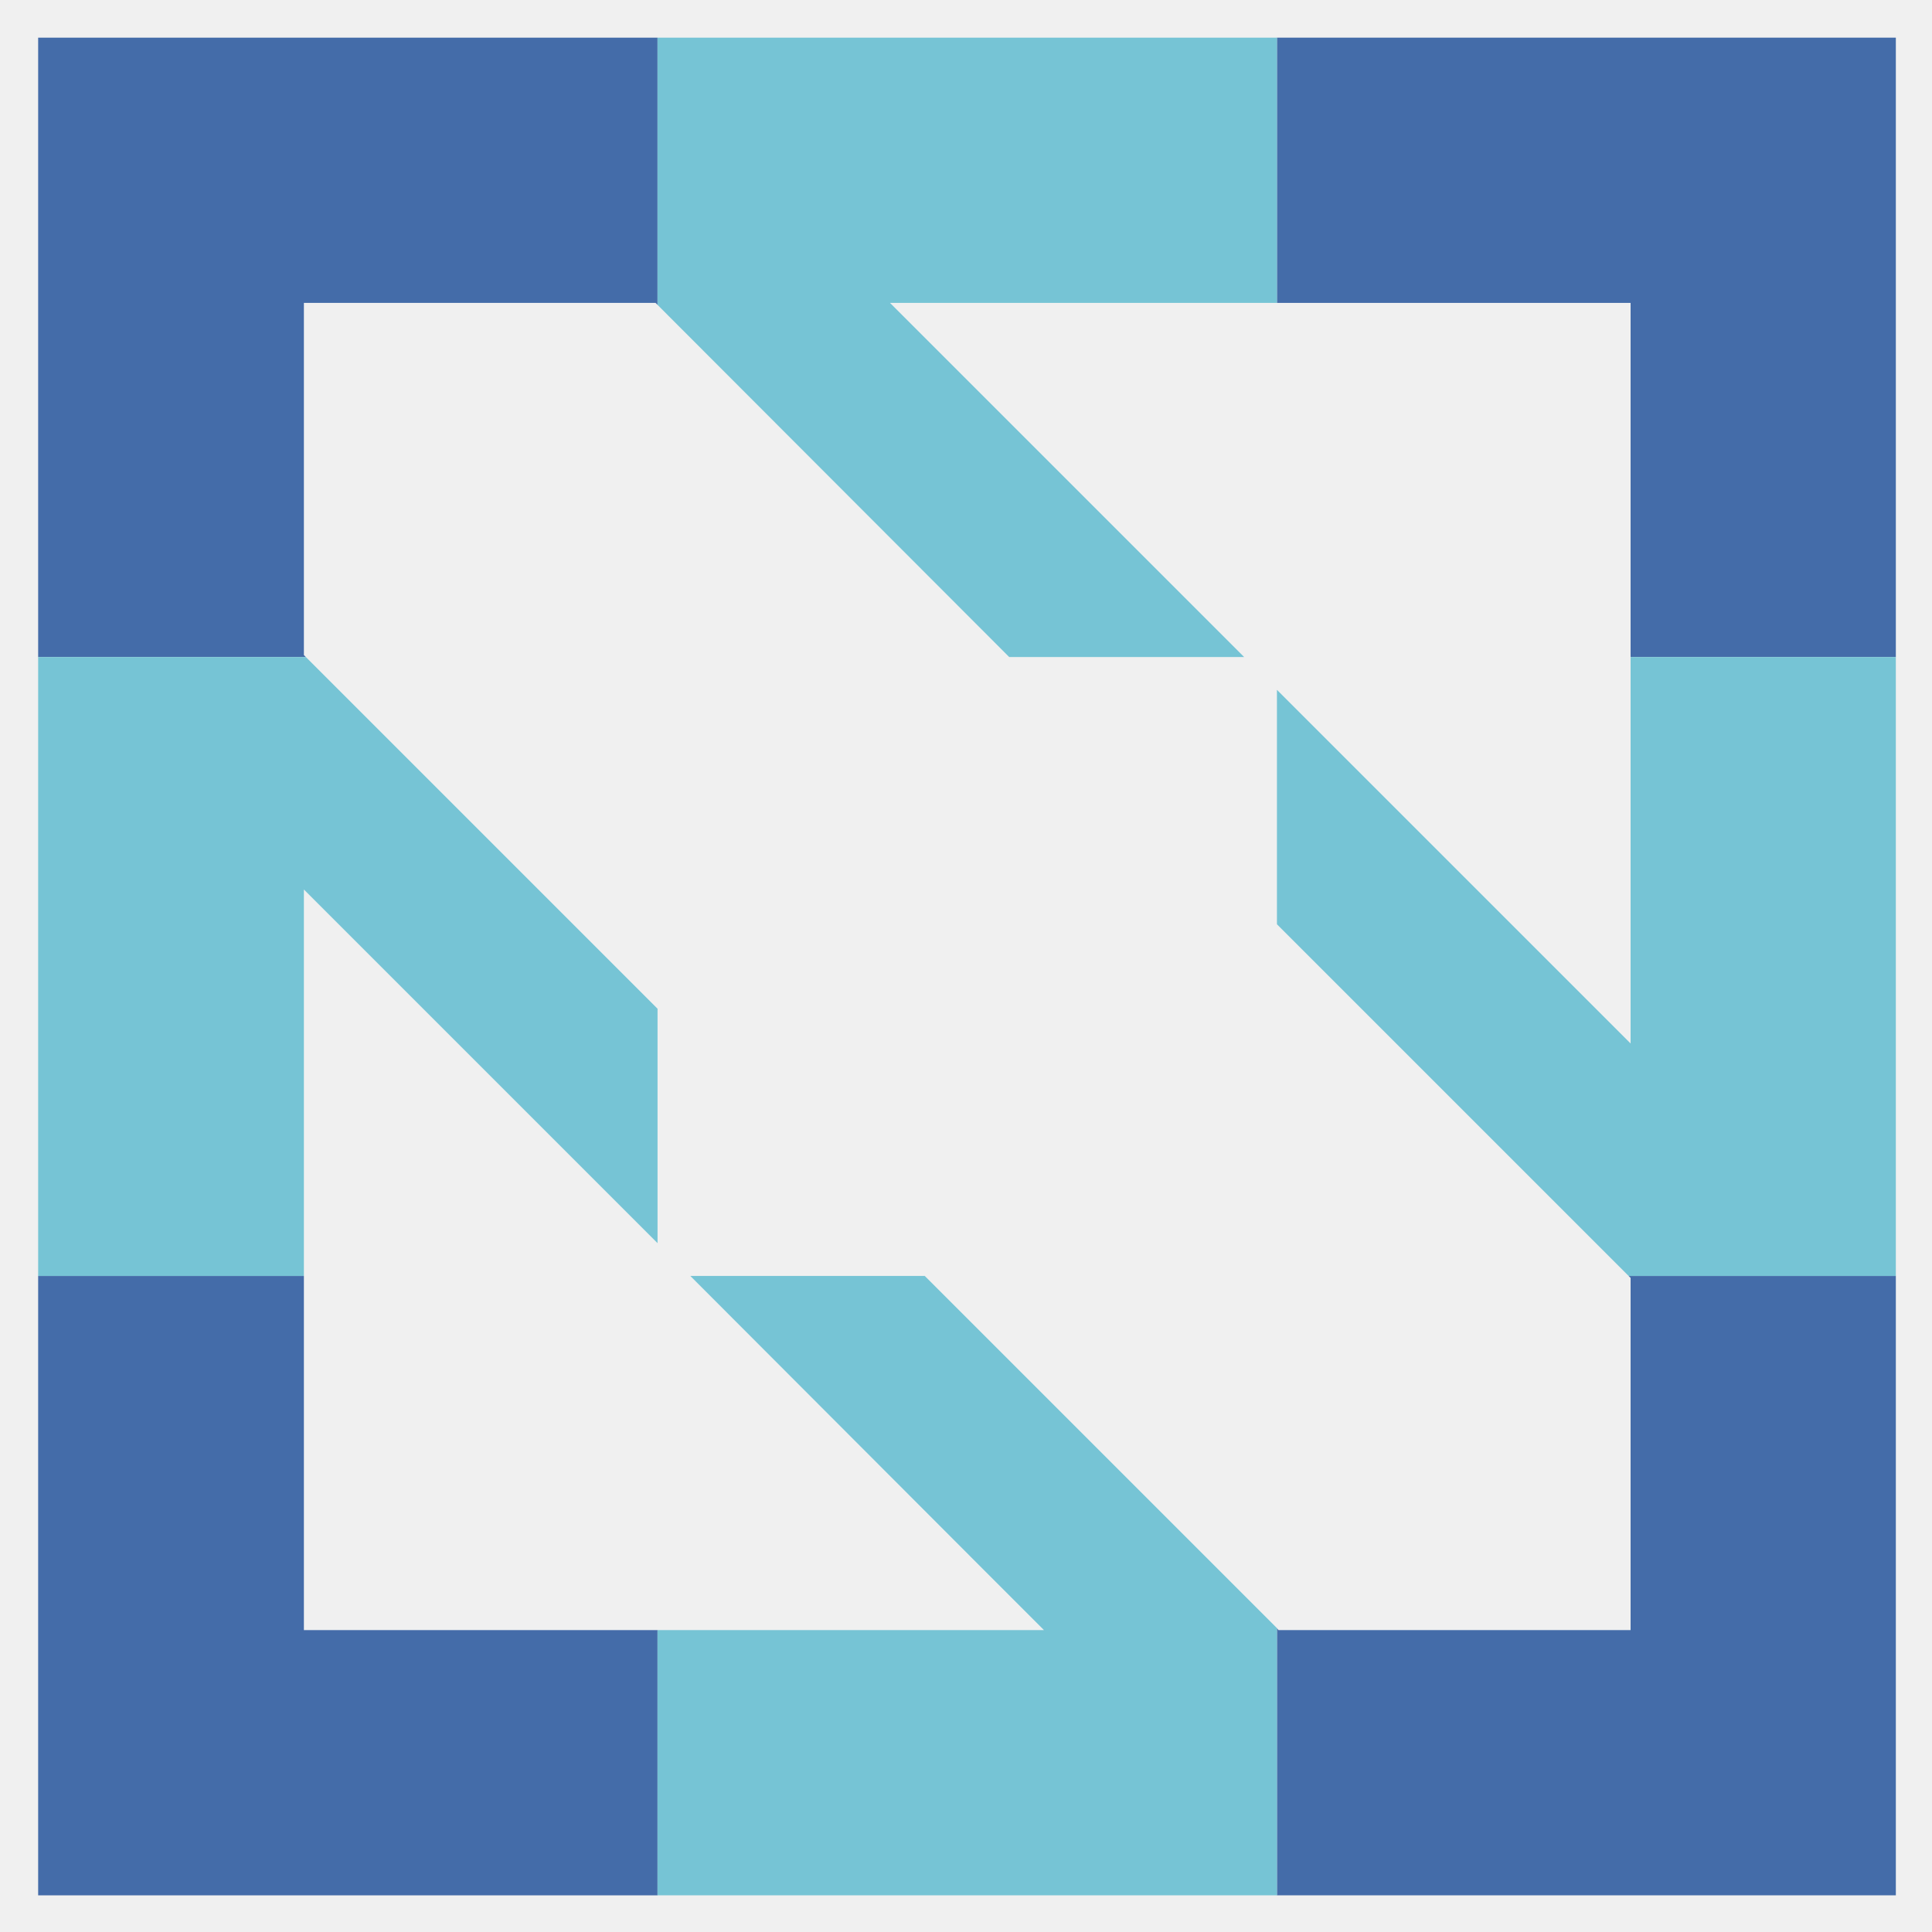
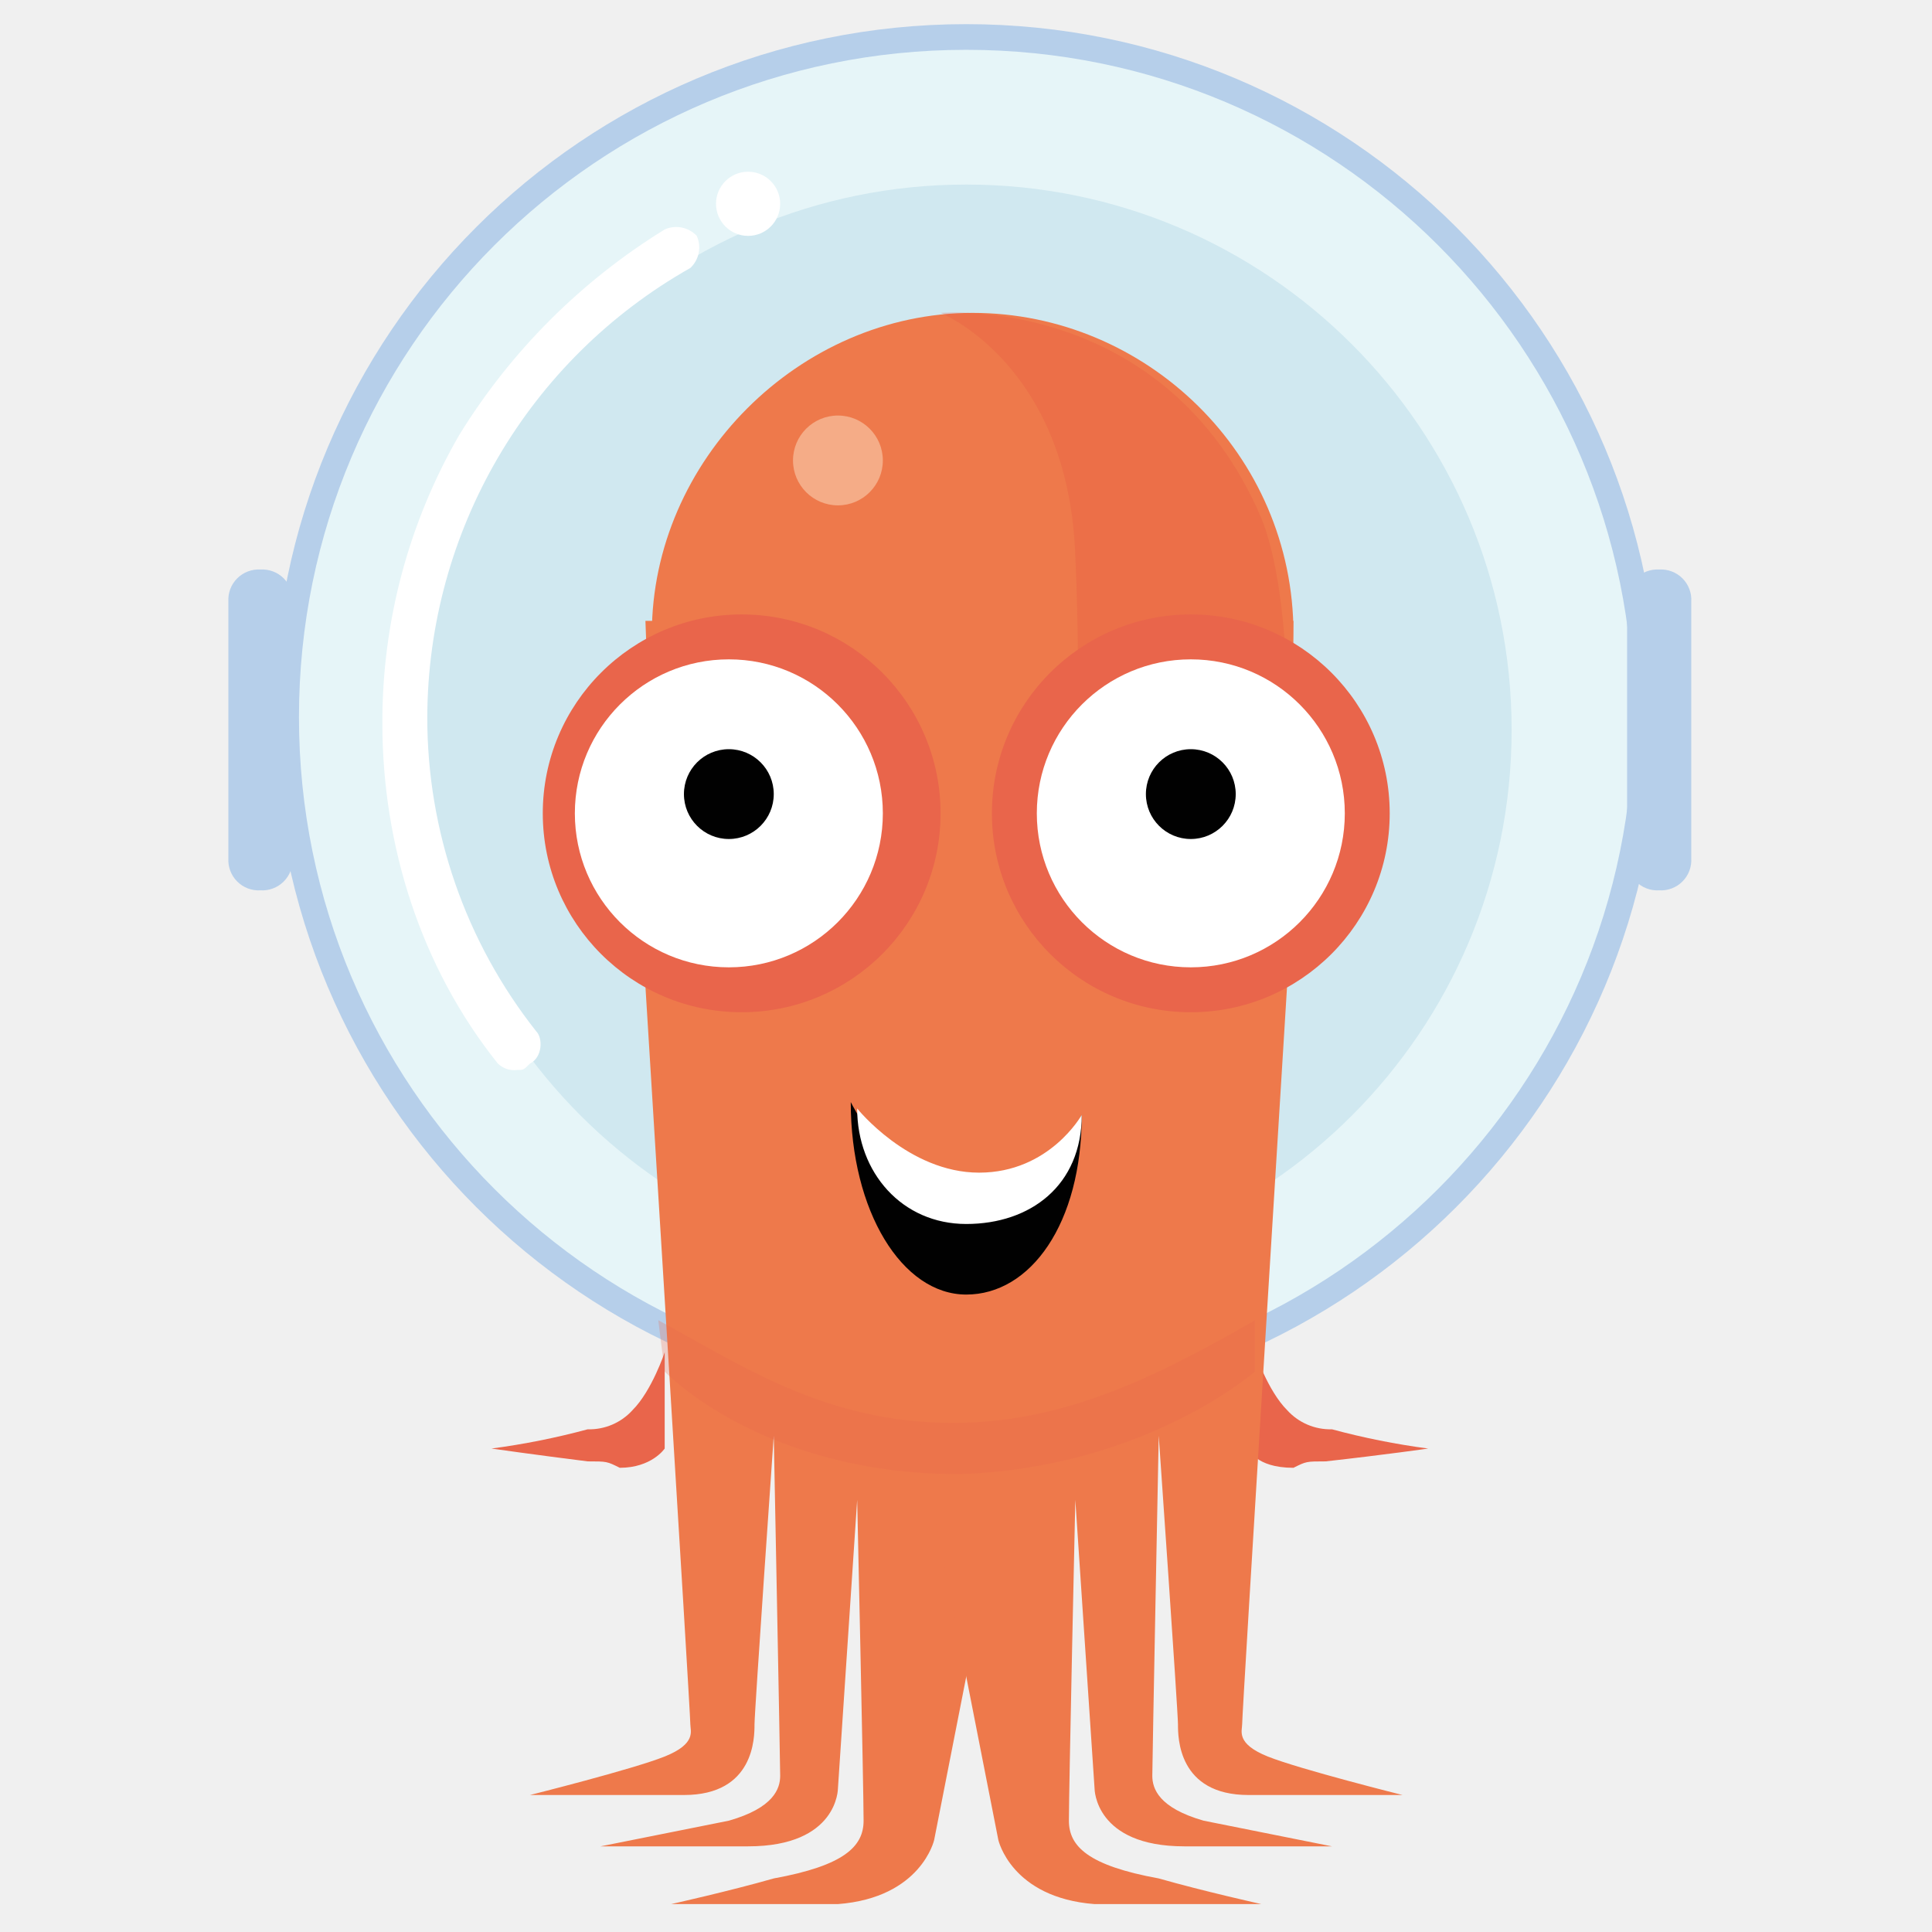
- <svg xmlns="http://www.w3.org/2000/svg" role="img" viewBox="5.52 5.02 388.96 388.96">
-   <style>svg {enable-background:new 0 0 400 400}</style>
-   <style>.st0{fill:#446ca9}.st1{fill:#76c4d5}</style>
-   <g id="XMLID_15_">
-     <g id="XMLID_78_">
-       <path id="XMLID_82_" d="M66.7 261.9H13.2v124.7h124.7v-53.4H66.7z" class="st0" />
-       <path id="XMLID_81_" d="M333.8 262.3v70.9h-70.9l-.3-.4v53.8h124.6V261.9h-53.8z" class="st0" />
-       <path id="XMLID_80_" d="M13.2 137.3h53.9l-.4-.4V66h70.8l.4.4V12.6H13.2z" class="st0" />
-       <path id="XMLID_79_" d="M262.6 12.6V66h71.2v71.3h53.4V12.6z" class="st0" />
+ <svg xmlns="http://www.w3.org/2000/svg" id="Layer_1" data-name="Layer 1" viewBox="0 0 360 360">
+   <defs>
+     <style>.cls-1{fill:none;}.cls-2{fill:#e9654b;}.cls-3{fill:#b6cfea;}.cls-4{fill:#e6f5f8;}.cls-5{fill:#d0e8f0;}.cls-6{fill:#ee794b;}.cls-7{clip-path:url(#clip-path);}.cls-8{opacity:0.22;}.cls-9{fill:#e34e3b;}.cls-10{opacity:0.5;}.cls-11{fill:#fbdfc3;}.cls-12{fill:#010101;}.cls-13{fill:#fff;}.cls-14{opacity:0.25;}</style>
+     <clipPath id="clip-path">
+       <polyline class="cls-1" points="241.019 115.687 233.846 279.479 126.245 279.479 120.267 115.687" />
+     </clipPath>
+   </defs>
+   <path class="cls-2" d="M123.854,251.982s-2.391,7.173-5.978,10.76a10.854,10.854,0,0,1-8.369,3.587A138.606,138.606,0,0,1,91.574,269.915s8.369,1.196,17.933,2.391c3.587,0,3.587,0,5.978,1.196,5.978,0,8.369-3.587,8.369-3.587Z" />
+   <path class="cls-2" d="M233.846,251.982s2.391,7.173,5.978,10.76a10.854,10.854,0,0,0,8.369,3.587,138.606,138.606,0,0,0,17.933,3.587s-8.369,1.196-19.129,2.391c-3.587,0-3.587,0-5.978,1.196-7.173,0-8.369-3.587-8.369-3.587Z" />
+   <circle class="cls-3" cx="180.046" cy="133.621" r="129.121" />
+   <circle class="cls-4" cx="180.046" cy="133.621" r="124.339" />
+   <circle class="cls-5" cx="180.046" cy="136.012" r="101.623" />
+   <g id="Body">
+     <path class="cls-6" d="M120.267,183.834s8.369,135.099,8.369,137.49c0,1.196,1.196,3.587-4.782,5.978s-25.107,7.173-25.107,7.173h28.694c13.151,0,13.151-10.76,13.151-13.151s3.587-53.8,3.587-53.8,1.196,60.974,1.196,63.365-1.196,5.978-9.565,8.369c-5.978,1.196-23.911,4.782-23.911,4.782h27.498c16.738,0,16.738-10.76,16.738-10.76l3.587-53.8s1.196,53.8,1.196,59.778c0,4.782-3.587,8.369-16.738,10.76-8.369,2.391-19.129,4.782-19.129,4.782h31.085c15.542-1.196,17.933-11.956,17.933-11.956l26.302-133.903Z" />
+     <path class="cls-6" d="M239.824,183.834s-8.369,135.099-8.369,137.49c0,1.196-1.196,3.587,4.782,5.978s25.107,7.173,25.107,7.173H232.65c-13.151,0-13.151-10.76-13.151-13.151s-3.587-53.8-3.587-53.8-1.196,60.974-1.196,63.365,1.196,5.978,9.564,8.369c5.978,1.196,23.911,4.782,23.911,4.782H220.695c-16.738,0-16.738-10.76-16.738-10.76l-3.587-53.8s-1.196,53.8-1.196,59.778c0,4.782,3.587,8.369,16.738,10.76,8.369,2.391,19.129,4.782,19.129,4.782H203.957c-15.542-1.196-17.933-11.956-17.933-11.956L159.721,208.941Z" />
+     <path class="cls-6" d="M241.019,118.079c0,33.476-27.498,59.778-59.778,59.778S121.463,150.359,121.463,118.079s27.498-59.778,59.778-59.778S241.019,84.603,241.019,118.079Z" />
+     <g class="cls-7">
+       <circle class="cls-6" cx="181.241" cy="150.359" r="106.405" />
    </g>
-     <g id="XMLID_73_">
-       <path id="XMLID_77_" d="M256 137.3L184.7 66h77.9V12.6H137.9v53.8l70.8 70.9z" class="st1" />
-       <path id="XMLID_76_" d="M191.7 261.9h-47.2l59 59.1 12.2 12.2h-77.8v53.4h124.7v-53.8l-35.5-35.5z" class="st1" />
-       <path id="XMLID_75_" d="M333.8 137.3v77.8l-12.2-12.2-59-59v47.2l35.4 35.4 35.4 35.4h53.8V137.3z" class="st1" />
-       <path id="XMLID_74_" d="M137.9 208.1l-70.8-70.8H13.2v124.6h53.5v-77.8l71.2 71.2z" class="st1" />
+     <g class="cls-8">
+       <path class="cls-9" d="M237.433,183.834s7.173-63.365-2.391-87.276c-17.933-41.845-59.778-38.258-59.778-38.258s23.911,9.565,25.107,45.431c1.196,25.107,0,62.169,0,62.169Z" />
    </g>
  </g>
+   <g id="Face">
+     <g class="cls-10">
+       <circle class="cls-11" cx="156.134" cy="85.798" r="8.369" />
+     </g>
+     <path class="cls-12" d="M201.566,207.746c0,20.325-9.565,33.476-21.52,33.476s-21.52-15.542-21.52-35.867c0,0,9.564,19.129,22.716,19.129S201.566,207.746,201.566,207.746Z" />
+     <path class="cls-13" d="M201.566,207.746c0,13.151-9.565,20.325-21.52,20.325S159.721,218.506,159.721,206.55c0,0,9.565,11.956,22.716,11.956S201.566,207.746,201.566,207.746Z" />
+     <circle class="cls-2" cx="221.89" cy="151.554" r="37.062" />
+     <circle class="cls-2" cx="138.201" cy="151.554" r="37.062" />
+     <circle class="cls-13" cx="221.89" cy="151.554" r="28.694" />
+     <circle class="cls-13" cx="135.81" cy="151.554" r="28.694" />
+     <circle class="cls-12" cx="135.81" cy="147.968" r="8.369" />
+     <circle class="cls-12" cx="221.89" cy="147.968" r="8.369" />
+   </g>
+   <path class="cls-3" d="M48.534,165.901h0a5.648,5.648,0,0,1-5.978-5.978V112.101a5.648,5.648,0,0,1,5.978-5.978h0a5.648,5.648,0,0,1,5.978,5.978V159.923A5.648,5.648,0,0,1,48.534,165.901Z" />
+   <path class="cls-3" d="M309.166,165.901h0a5.648,5.648,0,0,1-5.978-5.978V112.101a5.648,5.648,0,0,1,5.978-5.978h0a5.648,5.648,0,0,1,5.978,5.978V159.923A5.648,5.648,0,0,1,309.166,165.901Z" />
+   <circle class="cls-13" cx="139.396" cy="37.976" r="5.978" />
+   <path class="cls-13" d="M96.356,199.377a4.392,4.392,0,0,1-3.587-1.196c-14.347-17.933-21.52-40.649-21.52-63.365A106.683,106.683,0,0,1,85.596,81.016a117.009,117.009,0,0,1,38.258-38.258,5.257,5.257,0,0,1,5.978,1.196,5.257,5.257,0,0,1-1.196,5.978A96.496,96.496,0,0,0,79.618,133.621a94.222,94.222,0,0,0,20.325,58.583c1.196,1.196,1.196,4.782-1.196,5.978C97.552,199.377,97.552,199.377,96.356,199.377Z" />
+   <g class="cls-14">
+     <path class="cls-2" d="M233.846,255.568v-9.565c-16.738,9.565-34.671,19.129-56.191,19.129-23.911,0-39.454-10.76-54.996-19.129l1.196,9.565s17.933,19.129,54.996,19.129C213.521,273.502,233.846,255.568,233.846,255.568Z" />
+   </g>
</svg>
